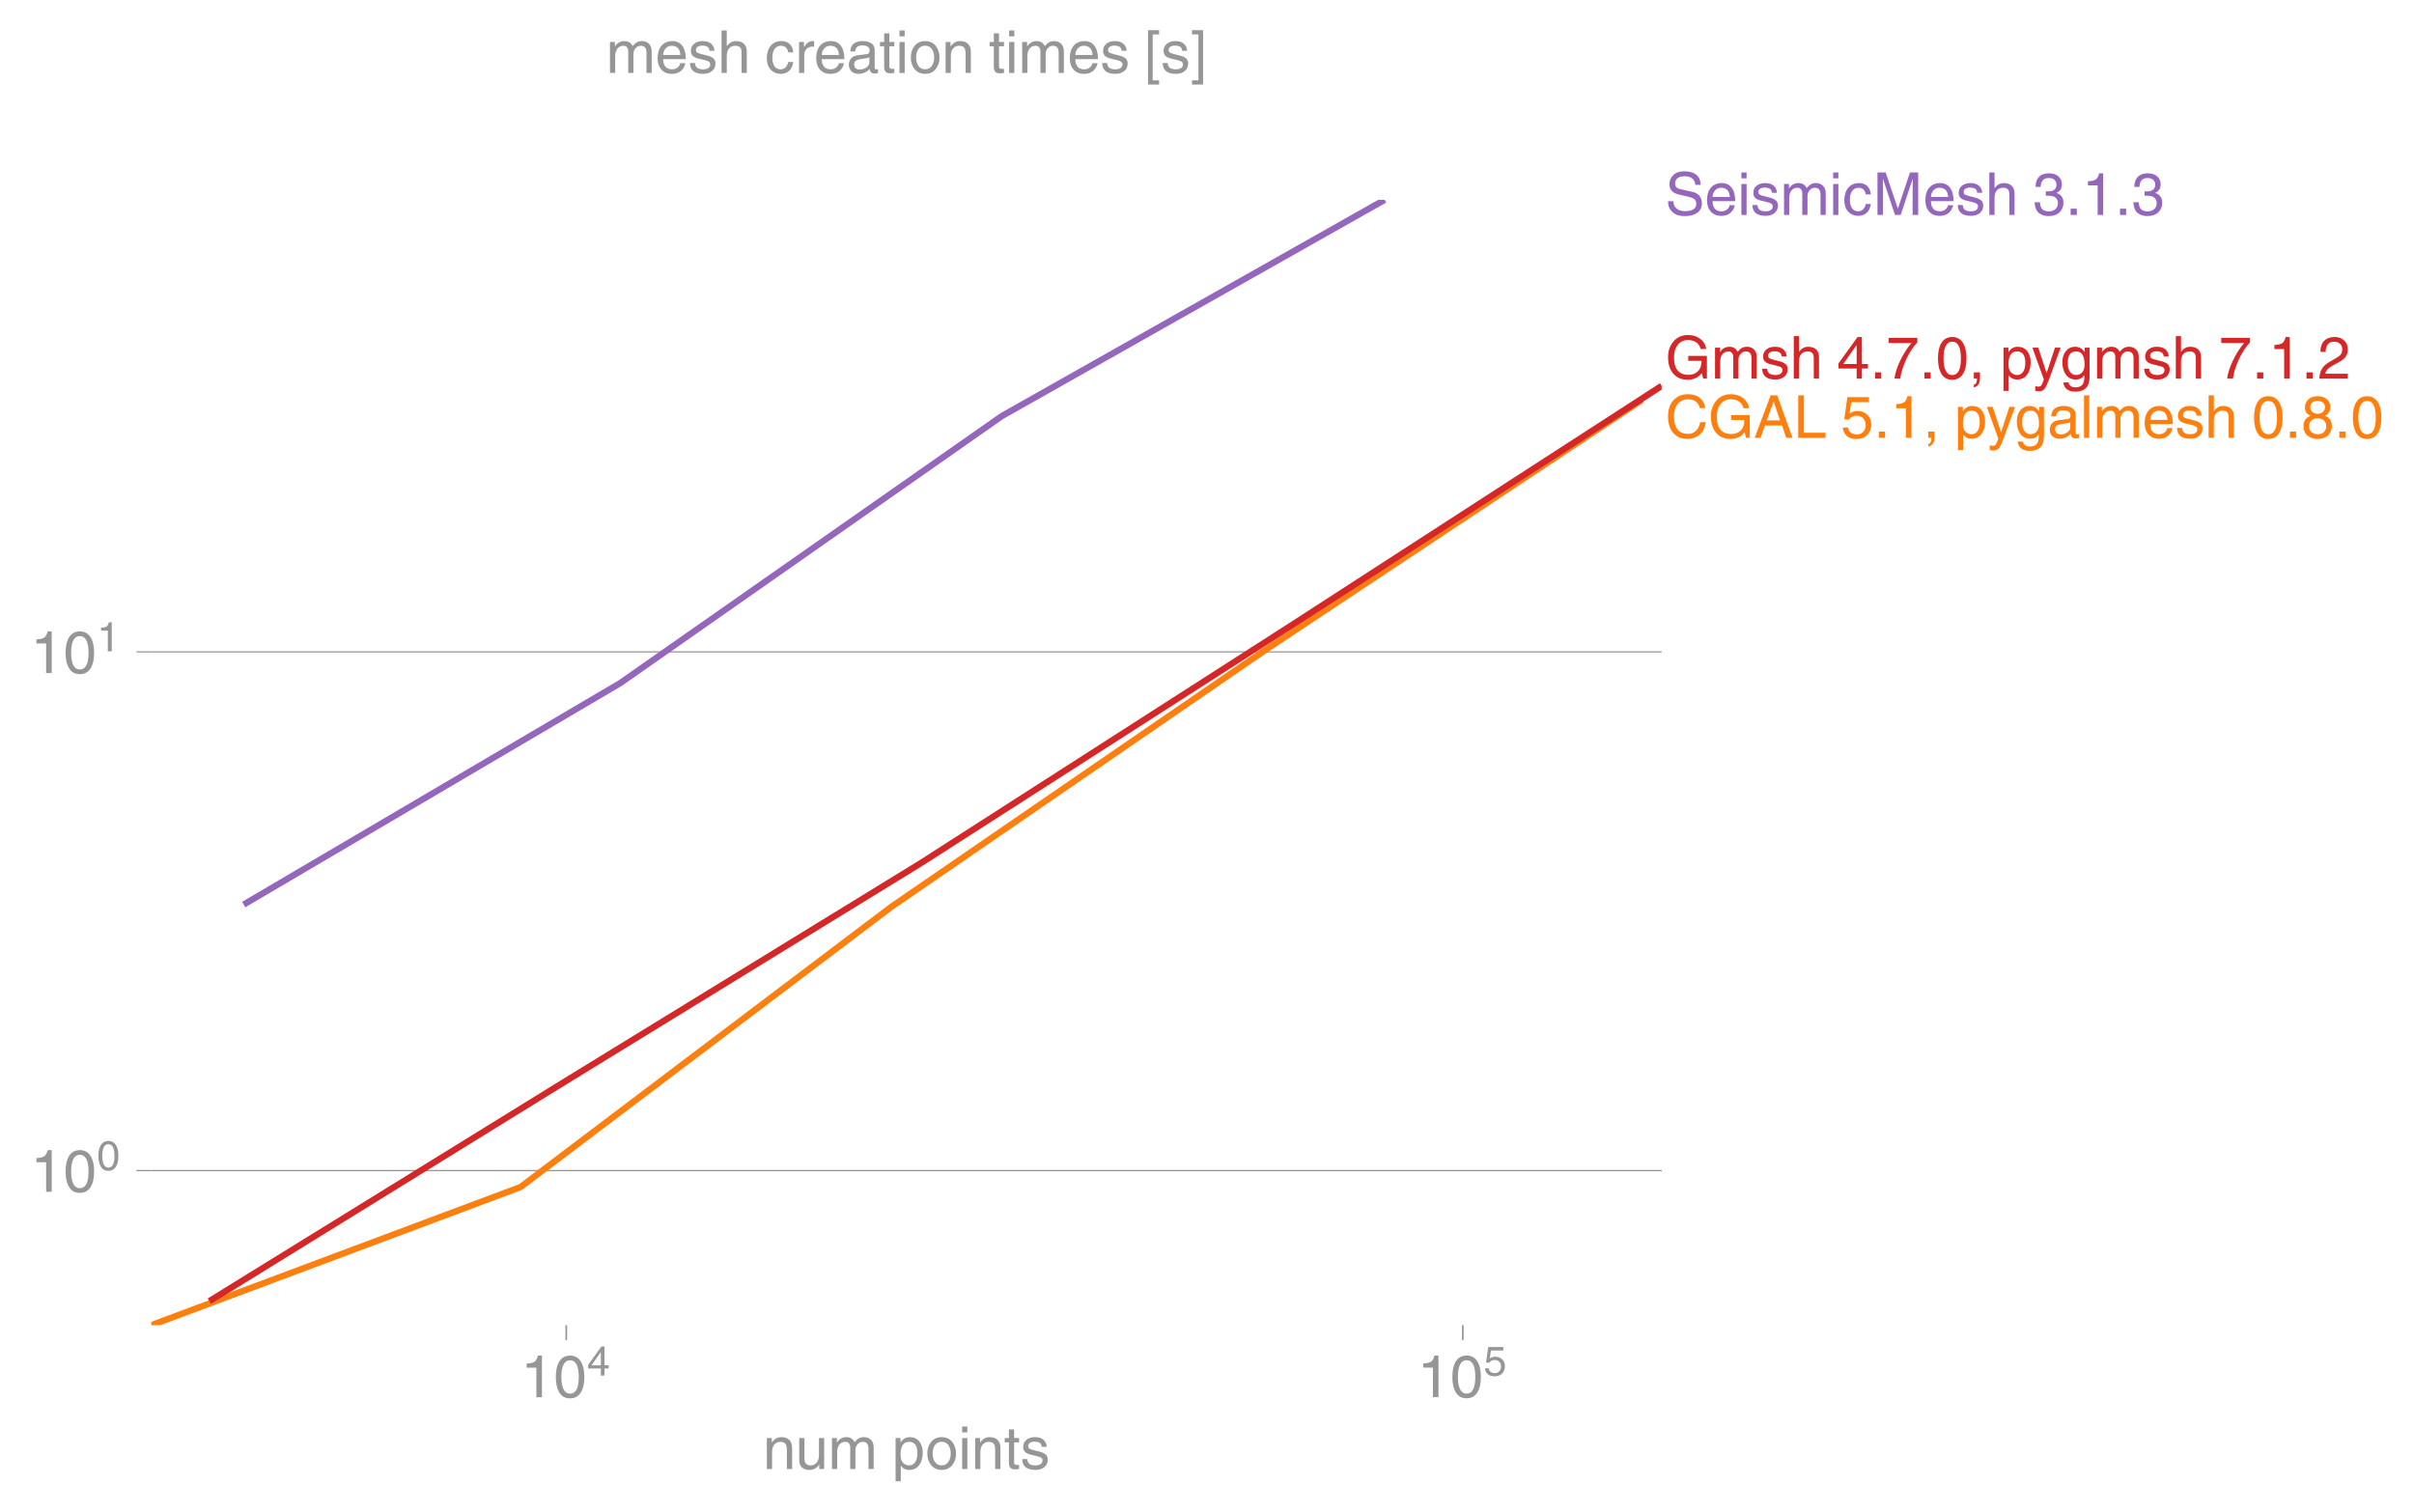
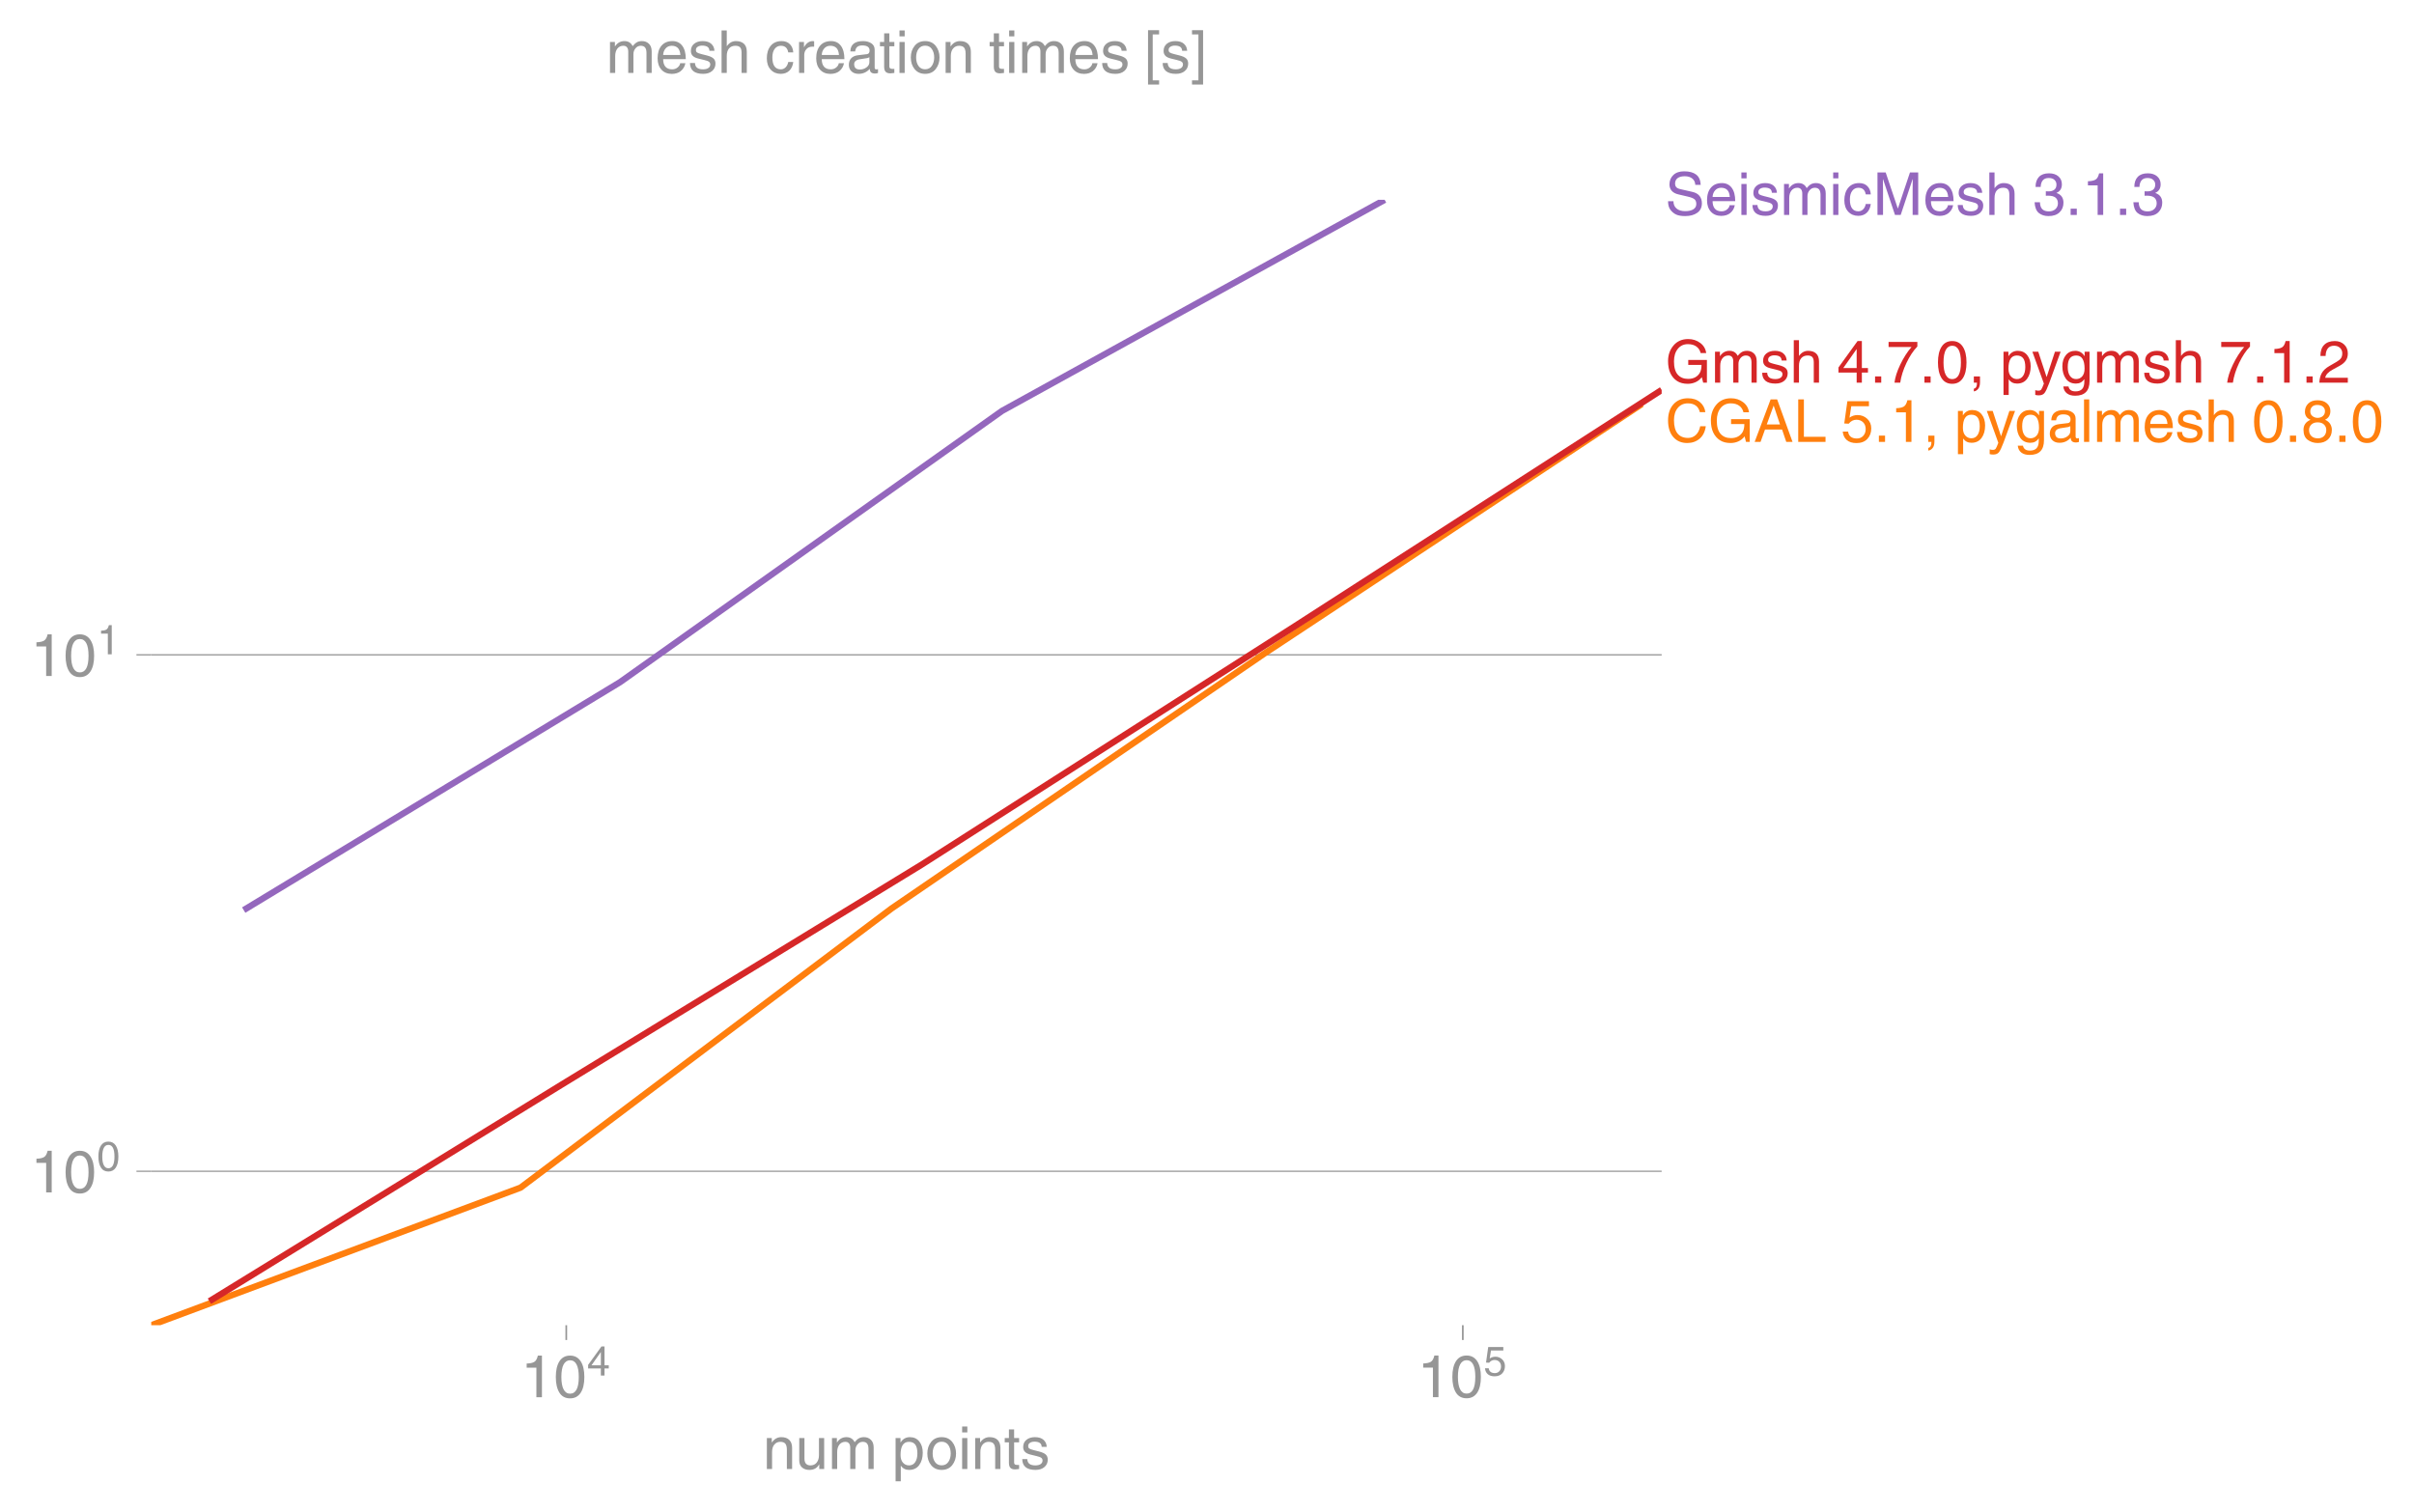
<svg xmlns="http://www.w3.org/2000/svg" xmlns:xlink="http://www.w3.org/1999/xlink" height="476.609" viewBox="0 0 570.76 357.457" width="761.013">
  <defs>
    <style>*{stroke-linecap:butt;stroke-linejoin:round}</style>
  </defs>
  <g id="figure_1">
    <path d="M0 357.457h570.76V0H0z" fill="none" id="patch_1" />
    <g id="axes_1">
      <path d="M35.76 313.361h357.12V47.25H35.76z" fill="none" id="patch_2" />
      <g id="matplotlib.axis_1">
        <g id="xtick_1">
          <g id="line2d_1">
            <defs>
-               <path d="M0 0v3.5" id="m1907644cea" stroke="#969696" stroke-width=".4" />
-             </defs>
-             <use x="133.89" xlink:href="#m1907644cea" y="313.361" fill="#969696" stroke="#969696" stroke-width=".4" />
+               <path d="M0 0v3.5" id="m2e551fec8e" stroke="#969696" stroke-width=".4" />
+             </defs>
+             <use x="133.89" xlink:href="#m2e551fec8e" y="313.361" fill="#969696" stroke="#969696" stroke-width=".4" />
          </g>
          <g transform="matrix(.14 0 0 -.14 123.11 330.41)" fill="#969696" id="text_1">
            <defs>
              <path d="M35.89 0h-9.374v49.906H10.109v6.985q8.594.28 12.782 2.75Q27.094 62.109 29 70.313h6.89z" id="HelveticaWorld-Regular-49" />
              <path d="M42.484 34.188q0 14.109-3.734 21.156-3.734 7.062-10.969 7.062-7.078 0-10.89-7.062-3.797-7.047-3.797-21.157 0-13.671 3.75-20.937Q20.609 6 27.78 6q7.235 0 10.969 7 3.734 7.016 3.734 21.188zm9.422 0q0-17.297-6.25-26.704-6.25-9.39-17.875-9.39-12.062 0-18.062 9.734-6 9.75-6 26.36 0 17.03 6.14 26.578 6.157 9.547 17.922 9.547 11.625 0 17.875-9.5t6.25-26.626z" id="HelveticaWorld-Regular-48" />
              <path d="M10.594 24.703h22.61v31.89h-.188zM42 17.093V0h-8.797v17.094H2.484v8.593L34.72 70.314H42v-45.61h10.297v-7.61z" id="HelveticaWorld-Regular-52" />
            </defs>
            <use transform="translate(0 .173)" xlink:href="#HelveticaWorld-Regular-49" />
            <use transform="translate(55.615 .173)" xlink:href="#HelveticaWorld-Regular-48" />
            <use transform="matrix(.7 0 0 .7 112.146 36.781)" xlink:href="#HelveticaWorld-Regular-52" />
          </g>
        </g>
        <g id="xtick_2">
-           <use x="345.864" xlink:href="#m1907644cea" y="313.361" fill="#969696" stroke="#969696" stroke-width=".4" id="line2d_2" />
+           <use x="345.864" xlink:href="#m2e551fec8e" y="313.361" fill="#969696" stroke="#969696" stroke-width=".4" id="line2d_2" />
          <g transform="matrix(.14 0 0 -.14 335.084 330.41)" fill="#969696" id="text_2">
            <defs>
              <path d="M14.703 40.922q5.813 4.39 13.625 4.39 9.469 0 16.281-6.296 6.813-6.297 6.813-16.22 0-10.78-6.578-17.796-6.563-7-18.422-7-10.313 0-16.266 5.047Q4.203 8.109 3.22 17.39h9.094q.671-5.672 4.437-8.672 3.766-3 10.453-3 6.485 0 10.64 4.484Q42 14.703 42 21.688q0 7.125-4.36 11.421-4.343 4.297-11.218 4.297-7.813 0-13.047-6.687l-7.563.39 5.266 37.594h36.438v-8.5H17.672z" id="HelveticaWorld-Regular-53" />
            </defs>
            <use transform="translate(0 .3)" xlink:href="#HelveticaWorld-Regular-49" />
            <use transform="translate(55.615 .3)" xlink:href="#HelveticaWorld-Regular-48" />
            <use transform="matrix(.7 0 0 .7 112.146 36.908)" xlink:href="#HelveticaWorld-Regular-53" />
          </g>
        </g>
        <g transform="matrix(.14 0 0 -.14 180.393 347.359)" fill="#969696" id="text_3">
          <defs>
            <path d="M49.219 0h-8.844v32.172q0 7.422-2.594 10.578-2.578 3.156-8.578 3.156-5.906 0-9.875-4.5-3.953-4.484-3.953-12.89V0H6.594v52.297h8.297v-7.375h.203q6.203 8.89 15.812 8.89 8.89 0 13.594-4.718 4.719-4.703 4.719-13.5z" id="HelveticaWorld-Regular-110" />
            <path d="M6.11 52.297h8.78V17.578q0-5.765 2.61-8.625Q20.125 6.11 25 6.11q6.781 0 10.594 4.797 3.812 4.813 3.812 12.578v28.813h8.782V0H39.89v7.625l-.188.188q-4.984-9.329-16.61-9.329-7.515 0-12.25 4.094Q6.11 6.688 6.11 14.703z" id="HelveticaWorld-Regular-117" />
            <path d="M6.594 52.297h8.297v-7.375h.203q5.906 8.89 15.812 8.89 9.813 0 13.922-8.5 3.75 4.594 7.266 6.547 3.515 1.953 8.703 1.953 6.781 0 11.484-4.453Q77 44.922 77 36.187V0h-8.781v33.797q0 6.094-2.297 9.094-2.297 3.015-7.422 3.015-5.172 0-8.75-4.203-3.563-4.203-3.563-9.812V0h-8.78v36.188q0 4.53-2.11 7.124-2.094 2.594-6.094 2.594-6.297 0-10.062-4.687-3.766-4.688-3.766-12.703V0H6.594z" id="HelveticaWorld-Regular-109" />
            <path d="M14.984 23.688q0-8.407 4.094-13 4.11-4.579 10.219-4.579 6.687 0 10.39 5.438 3.72 5.453 3.72 14.765 0 10.22-3.563 14.907-3.563 4.687-10.735 4.687-6.984 0-10.562-5.5-3.563-5.5-3.563-16.718zm-8.39 28.609h8.297v-7.375h.203q5.61 8.89 15.625 8.89 10.11 0 15.937-7.359 5.828-7.344 5.828-18.766 0-12.796-5.953-21Q40.578-1.515 29.5-1.515q-9.094 0-13.922 7.032h-.203v-26.22H6.594z" id="HelveticaWorld-Regular-112" />
            <path d="M12.703 26.219q0-8.735 3.953-14.375 3.953-5.64 11.219-5.64 7.531 0 11.438 5.905 3.906 5.907 3.906 14.11 0 8.297-3.907 14.078-3.906 5.797-11.437 5.797-6.969 0-11.078-5.453-4.094-5.438-4.094-14.422zm-8.984 0q0 11.672 6.484 19.625 6.5 7.968 17.672 7.968 11.438 0 17.875-8.062 6.453-8.047 6.453-19.531 0-11.516-6.406-19.625-6.39-8.11-17.922-8.11-11.078 0-17.625 7.86-6.531 7.86-6.531 19.875z" id="HelveticaWorld-Regular-111" />
            <path d="M6.594 61.813v9.968h8.781v-9.969zM15.375 0H6.594v52.297h8.781z" id="HelveticaWorld-Regular-105" />
            <path d="M17.188 45.016V10.984q0-2 1.093-3.046 1.11-1.047 3.938-1.047h3.375V0Q20.797-.688 19-.688q-5.516 0-8.063 2.641-2.53 2.64-2.53 8.547v34.516H1.311v7.28h7.094v14.595h8.781V52.297h8.407v-7.281z" id="HelveticaWorld-Regular-116" />
            <path d="M36.078 37.406q-.187 4.688-3.344 6.735-3.14 2.047-9.047 2.047-4.296 0-7.359-1.907-3.047-1.89-3.047-5.468 0-2.829 1.797-4.172 1.813-1.344 7.828-2.86l8.688-2.187q7.906-2 11.297-5.11 3.406-3.093 3.406-8.656 0-7.719-5.64-12.531-5.641-4.813-15.063-4.813-11 0-16.64 4.563-5.626 4.578-5.735 13.75h8.5q.203-5.422 3.594-8.063 3.39-2.625 10.171-2.625 5.516 0 8.766 2.188 3.25 2.203 3.25 6.11 0 2.78-2.11 4.437-2.093 1.672-8.296 3.078l-10.203 2.5q-6.203 1.562-9.157 4.656-2.953 3.094-2.953 8.031 0 7.72 5.516 12.203 5.531 4.5 14.406 4.5 9.485 0 14.531-4.624 5.047-4.61 5.344-11.782z" id="HelveticaWorld-Regular-115" />
          </defs>
          <use xlink:href="#HelveticaWorld-Regular-110" />
          <use x="55.176" xlink:href="#HelveticaWorld-Regular-117" />
          <use x="109.961" xlink:href="#HelveticaWorld-Regular-109" />
          <use x="192.969" xlink:href="#HelveticaWorld-Regular-32" />
          <use x="217.383" xlink:href="#HelveticaWorld-Regular-112" />
          <use x="273.877" xlink:href="#HelveticaWorld-Regular-111" />
          <use x="329.785" xlink:href="#HelveticaWorld-Regular-105" />
          <use x="351.807" xlink:href="#HelveticaWorld-Regular-110" />
          <use x="406.982" xlink:href="#HelveticaWorld-Regular-116" />
          <use x="434.668" xlink:href="#HelveticaWorld-Regular-115" />
        </g>
      </g>
      <g id="matplotlib.axis_2">
        <g id="ytick_1">
-           <path clip-path="url(#pe40f10e395)" d="M35.76 276.797h357.12" fill="none" stroke="#969696" stroke-linecap="square" stroke-width=".3" id="line2d_3" />
+           <path clip-path="url(#pb61e67ab07)" d="M35.76 276.956h357.12" fill="none" stroke="#969696" stroke-linecap="square" stroke-width=".3" id="line2d_3" />
          <g id="line2d_4">
            <defs>
-               <path d="M0 0h-3.5" id="m77919f182f" stroke="#969696" stroke-width=".3" />
-             </defs>
-             <use x="35.76" xlink:href="#m77919f182f" y="276.797" fill="#969696" stroke="#969696" stroke-width=".3" />
-           </g>
-           <g transform="matrix(.14 0 0 -.14 7.2 281.822)" fill="#969696" id="text_4">
+               <path d="M0 0h-3.5" id="ma4480d28d2" stroke="#969696" stroke-width=".3" />
+             </defs>
+             <use x="35.76" xlink:href="#ma4480d28d2" y="276.956" fill="#969696" stroke="#969696" stroke-width=".3" />
+           </g>
+           <g transform="matrix(.14 0 0 -.14 7.2 281.98)" fill="#969696" id="text_4">
            <use transform="translate(0 .173)" xlink:href="#HelveticaWorld-Regular-49" />
            <use transform="translate(55.615 .173)" xlink:href="#HelveticaWorld-Regular-48" />
            <use transform="matrix(.7 0 0 .7 112.146 36.781)" xlink:href="#HelveticaWorld-Regular-48" />
          </g>
        </g>
        <g id="ytick_2">
-           <path clip-path="url(#pe40f10e395)" d="M35.76 154.145h357.12" fill="none" stroke="#969696" stroke-linecap="square" stroke-width=".3" id="line2d_5" />
-           <use x="35.76" xlink:href="#m77919f182f" y="154.145" fill="#969696" stroke="#969696" stroke-width=".3" id="line2d_6" />
-           <g transform="matrix(.14 0 0 -.14 7.2 159.17)" fill="#969696" id="text_5">
+           <path clip-path="url(#pb61e67ab07)" d="M35.76 154.837h357.12" fill="none" stroke="#969696" stroke-linecap="square" stroke-width=".3" id="line2d_5" />
+           <use x="35.76" xlink:href="#ma4480d28d2" y="154.837" fill="#969696" stroke="#969696" stroke-width=".3" id="line2d_6" />
+           <g transform="matrix(.14 0 0 -.14 7.2 159.862)" fill="#969696" id="text_5">
            <use transform="translate(0 .173)" xlink:href="#HelveticaWorld-Regular-49" />
            <use transform="translate(55.615 .173)" xlink:href="#HelveticaWorld-Regular-48" />
            <use transform="matrix(.7 0 0 .7 112.146 36.781)" xlink:href="#HelveticaWorld-Regular-49" />
          </g>
        </g>
      </g>
-       <path clip-path="url(#pe40f10e395)" d="M35.76 313.361l87.32-32.675 87.679-66.272 88.498-60.785 88.94-59.046" fill="none" stroke="#ff7f0e" stroke-linecap="square" stroke-width="1.5" id="line2d_7" />
-       <path clip-path="url(#pe40f10e395)" d="M49.515 307.66l83.199-51.391 85.086-52.225 88.303-56.657 86.777-56.144" fill="none" stroke="#d62728" stroke-linecap="square" stroke-width="1.5" id="line2d_8" />
-       <path clip-path="url(#pe40f10e395)" d="M57.619 213.89l88.985-52.337 90.31-63.194 90.474-51.11" fill="none" stroke="#9467bd" stroke-linecap="square" stroke-width="1.5" id="line2d_9" />
-       <g transform="matrix(.14 0 0 -.14 393.777 103.53)" fill="#ff7f0e" id="text_6">
+       <path clip-path="url(#pb61e67ab07)" d="M35.76 313.361l87.32-32.533 87.679-65.984 88.498-60.521 88.94-58.79" fill="none" stroke="#ff7f0e" stroke-linecap="square" stroke-width="1.5" id="line2d_7" />
+       <path clip-path="url(#pb61e67ab07)" d="M49.515 307.684l83.199-51.167 85.086-51.998 88.303-56.41 86.777-55.9" fill="none" stroke="#d62728" stroke-linecap="square" stroke-width="1.5" id="line2d_8" />
+       <path clip-path="url(#pb61e67ab07)" d="M57.619 215.196l88.985-53.893 90.31-64.138 90.474-49.916" fill="none" stroke="#9467bd" stroke-linecap="square" stroke-width="1.5" id="line2d_9" />
+       <g transform="matrix(.14 0 0 -.14 393.777 104.488)" fill="#ff7f0e" id="text_6">
        <defs>
          <path d="M58.016 50.203q-1.625 7.313-6.782 11.094-5.14 3.797-13.343 3.797-10.594 0-17.047-7.703-6.438-7.688-6.438-20.766 0-15.14 6.094-22.547 6.11-7.39 17.688-7.39 7.609 0 13.093 5.046 5.5 5.063 7.407 14.688h9.421Q66.22 12.594 57.625 5.344t-20.906-7.25q-14.703 0-23.516 10.11Q4.391 18.311 4.391 36.28q0 17.328 9.203 27.36 9.203 10.047 24.297 10.047 12.5 0 20.265-6.454 7.766-6.437 9.235-17.03z" id="HelveticaWorld-Regular-67" />
          <path d="M38.484 38.375h31.532V0h-6.297l-2.344 9.281Q56.781 3.421 50.578.75q-6.187-2.656-12.875-2.656-10.797 0-18.047 4.703-7.25 4.719-11.265 13.015-4 8.313-4 20.72 0 15.468 9.203 26.312 9.203 10.843 24.781 10.843 11.625 0 20.313-6.5Q67.39 60.688 68.796 50h-9.375q-1.703 7.078-7.219 11.078-5.516 4.016-14.312 4.016-10.594 0-17.047-7.985-6.438-7.984-6.438-21.125 0-15.28 6.39-22.437Q27.204 6.39 38.282 6.39q7.235 0 12.235 2.859 5 2.86 7.687 7.766 2.688 4.906 2.688 13.062H38.484z" id="HelveticaWorld-Regular-71" />
          <path d="M44 29.5L33.406 61.078h-.203L21.687 29.5zm-25.297-8.594L11.188 0h-9.97l27 71.781h10.985L65.187 0H54.594l-7.078 20.906z" id="HelveticaWorld-Regular-65" />
          <path d="M17.672 8.594h36.531V0H8.11v71.781h9.563z" id="HelveticaWorld-Regular-76" />
          <path d="M19.094 0H8.687v10.594h10.407z" id="HelveticaWorld-Regular-46" />
          <path d="M8.688 10.594h10.406V.78q0-7.422-3.078-11.172-3.078-3.765-7.328-4.312v4.594Q14.015-9.422 14.015 0H8.687z" id="HelveticaWorld-Regular-44" />
          <path d="M39.016 52.297h9.562L29.891.984q-.5-1.375-.985-2.593-4.25-11.329-7.328-15.547-3.078-4.235-9.953-4.235-3.61 0-5.906.782v8.015q2.484-.89 5.468-.89 3.22 0 4.704 2.03 1.5 2.032 4.421 9.938L.875 52.297h9.922L24.812 9.719H25z" id="HelveticaWorld-Regular-121" />
          <path d="M12.984 26.313q0-9.61 3.813-14.907Q20.609 6.11 27.094 6.11q6.312 0 10.312 4.579 4 4.593 4 13 0 11.03-3.5 16.625-3.484 5.593-10.61 5.593-7.171 0-10.75-4.765-3.562-4.766-3.562-14.828zM49.812 2.983q0-12.609-6.062-18.797-6.047-6.203-18.266-6.203-8.78 0-13.984 4.047Q6.297-13.922 5.516-6.39h8.796q.672-3.812 3.532-6.062 2.86-2.25 8.281-2.25 7.375 0 11.125 3.969 3.766 3.953 3.766 12.828v3.719h-.188q-4.937-7.329-13.922-7.329-11.187 0-17.093 8.25-5.907 8.25-5.907 20.953 0 11.625 5.953 18.875 5.97 7.25 15.829 7.25 9.906 0 15.625-8.89h.187v7.375h8.313z" id="HelveticaWorld-Regular-103" />
          <path d="M38.375 26.703q-.969-1.015-3.828-1.656-2.86-.625-10.672-1.656-5.766-.688-8.469-2.844-2.703-2.14-2.703-5.656 0-4.297 2.281-6.688 2.297-2.39 7.329-2.39 6.296 0 11.171 3.578 4.891 3.593 4.891 8.718zM6.203 36.375q.297 8.844 5.734 13.14 5.454 4.297 15.844 4.297 8.297 0 13.907-3.765 5.624-3.75 5.624-10.844V9.078Q47.313 6 50.094 6q1.125 0 2.89.39V0Q50.594-.984 48-.984q-4.5 0-6.703 1.921-2.188 1.938-2.281 6.047-7.516-8.5-18.891-8.5-7.422 0-11.922 4.204Q3.72 6.89 3.72 13.624q0 6.89 3.906 11.125Q11.531 29 19 29.89l15.516 1.891q4.203.64 4.203 6.203 0 4.11-3.047 6.297-3.047 2.203-9.25 2.203-5.516 0-8.485-2.437-2.953-2.438-3.53-7.672z" id="HelveticaWorld-Regular-97" />
          <path d="M15.375 0H6.594v71.781h8.781z" id="HelveticaWorld-Regular-108" />
          <path d="M42.484 30.328q-.687 8.485-4.5 12.031-3.797 3.547-10.109 3.547-6.39 0-10.328-4.5-3.922-4.484-4.172-11.078zm8.391-13.922q-1.453-8.11-7.953-13.422-5.719-4.5-15.047-4.593-10.984.093-17.438 7.203Q4 12.704 4 24.704q0 13.78 6.64 21.437 6.641 7.672 18.47 7.672 10.593 0 16.546-7.922 5.953-7.907 5.953-22.594H13.375q0-8.203 3.813-12.703Q21 6.109 28.608 6.109q5.375 0 9.235 3.235 3.86 3.25 4.25 7.062z" id="HelveticaWorld-Regular-101" />
          <path d="M49.219 0h-8.844v34.188q0 6.296-2.438 9-2.437 2.718-7.953 2.718-6.797 0-10.703-4.406-3.906-4.39-3.906-12.984V0H6.594v71.781h8.781V45.312h.203q6 8.5 15.328 8.5 8.594 0 13.453-4.5 4.86-4.484 4.86-13.718z" id="HelveticaWorld-Regular-104" />
          <path d="M27.594 40.578q5.422 0 8.953 3.094 3.547 3.11 3.547 8.234 0 4.594-3.407 7.547-3.39 2.953-9.687 2.953-5.61 0-8.672-3.11-3.047-3.093-3.047-7.874 0-5.125 3.813-7.984 3.812-2.86 8.5-2.86zm.093-7.562q-6.78 0-10.64-3.766-3.86-3.766-3.86-9.234 0-6.297 3.907-10.157Q21 6 28.219 6q6.406 0 10.234 3.86 3.828 3.859 3.828 10.265 0 5.469-3.828 9.172-3.828 3.719-10.766 3.719zM49.22 52.203q0-10.594-9.032-14.797 6.204-2.781 8.86-7.36 2.656-4.562 2.656-9.733 0-10.016-6.453-16.125-6.438-6.094-17.375-6.094-9.563 0-16.813 5.25-7.25 5.25-7.25 17.062 0 11.922 11.907 16.907-9.516 3.796-9.516 13.671 0 8.297 5.64 13.813 5.641 5.516 15.641 5.516 10.016 0 15.875-5.204 5.86-5.203 5.86-12.906z" id="HelveticaWorld-Regular-56" />
        </defs>
        <use xlink:href="#HelveticaWorld-Regular-67" />
        <use x="72.314" xlink:href="#HelveticaWorld-Regular-71" />
        <use x="149.414" xlink:href="#HelveticaWorld-Regular-65" />
        <use x="216.113" xlink:href="#HelveticaWorld-Regular-76" />
        <use x="271.729" xlink:href="#HelveticaWorld-Regular-32" />
        <use x="296.143" xlink:href="#HelveticaWorld-Regular-53" />
        <use x="351.758" xlink:href="#HelveticaWorld-Regular-46" />
        <use x="379.541" xlink:href="#HelveticaWorld-Regular-49" />
        <use x="435.156" xlink:href="#HelveticaWorld-Regular-44" />
        <use x="462.939" xlink:href="#HelveticaWorld-Regular-32" />
        <use x="487.354" xlink:href="#HelveticaWorld-Regular-112" />
        <use x="541.848" xlink:href="#HelveticaWorld-Regular-121" />
        <use x="589.457" xlink:href="#HelveticaWorld-Regular-103" />
        <use x="645.365" xlink:href="#HelveticaWorld-Regular-97" />
        <use x="700.297" xlink:href="#HelveticaWorld-Regular-108" />
        <use x="722.318" xlink:href="#HelveticaWorld-Regular-109" />
        <use x="805.326" xlink:href="#HelveticaWorld-Regular-101" />
        <use x="860.746" xlink:href="#HelveticaWorld-Regular-115" />
        <use x="910.746" xlink:href="#HelveticaWorld-Regular-104" />
        <use x="965.922" xlink:href="#HelveticaWorld-Regular-32" />
        <use x="990.336" xlink:href="#HelveticaWorld-Regular-48" />
        <use x="1045.951" xlink:href="#HelveticaWorld-Regular-46" />
        <use x="1073.734" xlink:href="#HelveticaWorld-Regular-56" />
        <use x="1129.35" xlink:href="#HelveticaWorld-Regular-46" />
        <use x="1157.133" xlink:href="#HelveticaWorld-Regular-48" />
      </g>
-       <g transform="matrix(.14 0 0 -.14 393.777 89.53)" fill="#d62728" id="text_7">
+       <g transform="matrix(.14 0 0 -.14 393.777 90.488)" fill="#d62728" id="text_7">
        <defs>
          <path d="M3.719 68.797h48.578v-7.719Q42.28 50.875 33.984 33.484 25.687 16.11 23.391 0h-9.672q1.469 13.281 9.719 30.531 8.25 17.266 18.953 29.672H3.719z" id="HelveticaWorld-Regular-55" />
          <path d="M4.39 45.125q0 12.39 6.391 18.781 6.406 6.407 17.938 6.407 9.656 0 15.812-5.86 6.157-5.86 6.157-15.14 0-7.22-3.547-12.188-3.532-4.953-10.422-8.703l-12.11-6.64Q13.922 15.921 12.5 8.296h38.188V0H2.593q.39 9.906 4.297 16.5 3.906 6.594 12.203 11.375l12.593 7.328q5.032 2.89 7.329 5.984 2.297 3.094 2.297 8.516 0 5.375-3.766 9.031-3.75 3.672-10.156 3.672-7.078 0-10.594-4.672-3.516-4.656-3.61-12.609z" id="HelveticaWorld-Regular-50" />
        </defs>
        <use xlink:href="#HelveticaWorld-Regular-71" />
        <use x="77.1" xlink:href="#HelveticaWorld-Regular-109" />
        <use x="160.107" xlink:href="#HelveticaWorld-Regular-115" />
        <use x="210.107" xlink:href="#HelveticaWorld-Regular-104" />
        <use x="265.283" xlink:href="#HelveticaWorld-Regular-32" />
        <use x="289.697" xlink:href="#HelveticaWorld-Regular-52" />
        <use x="345.313" xlink:href="#HelveticaWorld-Regular-46" />
        <use x="373.096" xlink:href="#HelveticaWorld-Regular-55" />
        <use x="428.711" xlink:href="#HelveticaWorld-Regular-46" />
        <use x="456.494" xlink:href="#HelveticaWorld-Regular-48" />
        <use x="512.109" xlink:href="#HelveticaWorld-Regular-44" />
        <use x="539.893" xlink:href="#HelveticaWorld-Regular-32" />
        <use x="564.307" xlink:href="#HelveticaWorld-Regular-112" />
        <use x="618.801" xlink:href="#HelveticaWorld-Regular-121" />
        <use x="666.41" xlink:href="#HelveticaWorld-Regular-103" />
        <use x="722.318" xlink:href="#HelveticaWorld-Regular-109" />
        <use x="805.326" xlink:href="#HelveticaWorld-Regular-115" />
        <use x="855.326" xlink:href="#HelveticaWorld-Regular-104" />
        <use x="910.502" xlink:href="#HelveticaWorld-Regular-32" />
        <use x="934.916" xlink:href="#HelveticaWorld-Regular-55" />
        <use x="990.531" xlink:href="#HelveticaWorld-Regular-46" />
        <use x="1018.314" xlink:href="#HelveticaWorld-Regular-49" />
        <use x="1073.93" xlink:href="#HelveticaWorld-Regular-46" />
        <use x="1101.713" xlink:href="#HelveticaWorld-Regular-50" />
      </g>
      <g transform="matrix(.14 0 0 -.14 393.777 50.825)" fill="#9467bd" id="text_8">
        <defs>
          <path d="M50.39 50.781q-.296 6.844-5.109 10.719-4.797 3.875-12.656 3.875-7.922 0-12.172-3.25-4.234-3.234-4.234-9.344 0-3.265 1.843-5.61 1.86-2.343 6.641-3.468l20.516-4.687q8.297-1.813 12.297-6.875 4.015-5.047 4.015-12.313 0-10.64-7.812-16.187-7.813-5.547-20.313-5.547-9.531 0-15.031 2.437-5.484 2.453-9.734 7.766-4.25 5.328-4.25 14.89h9.093q0-8 5.313-12.406 5.328-4.39 14.5-4.39 8.89 0 13.844 3.156 4.953 3.156 4.953 8.953 0 5.281-2.953 7.89Q46.188 29 37.594 31l-15.469 3.625q-7.719 1.75-11.531 6.125Q6.78 45.125 6.78 51.516q0 9.672 6.516 15.922 6.531 6.25 18.203 6.25 13.172 0 20.328-5.5 7.156-5.485 7.688-17.407z" id="HelveticaWorld-Regular-83" />
          <path d="M39.594 34.719q-1.89 11.187-12.39 11.187-6.5 0-10.454-5.203-3.953-5.203-3.953-14.484 0-10.11 3.656-15.11 3.672-5 10.64-5 4.688 0 8.11 3.438 3.422 3.437 4.39 8.953h8.5q-1.312-9.703-6.859-14.86-5.547-5.156-14.328-5.156-10.297 0-16.89 7.047-6.594 7.063-6.594 19.172 0 13.281 6.594 21.188 6.593 7.922 18.5 7.922 8.687 0 13.843-5.204 5.157-5.203 5.735-13.89z" id="HelveticaWorld-Regular-99" />
          <path d="M67.484 0v42.39q0 .829.094 8.126t.094 9.78h-.281L47.312 0h-9.609L17.578 60.203h-.297q0-3.61.094-10.297.11-6.687.11-7.515V0H8.108v71.781h13.86L42.39 11.078h.28l20.313 60.703h13.922V0z" id="HelveticaWorld-Regular-77" />
          <path d="M22.406 39.984q2.203-.187 4.594-.187 6.203 0 9.781 2.86 3.594 2.859 3.594 8.656 0 4.687-3.344 7.89-3.343 3.203-9.64 3.203-6.985 0-10.235-4.11-3.234-4.093-3.437-10.983h-8.64q0 10.984 5.765 16.984 5.765 6.016 16.937 6.016 9.922 0 15.828-5.11 5.907-5.094 5.907-13.39 0-10.704-9.032-14.5v-.204q11.72-4 11.72-16.406 0-9.906-6.595-16.265-6.593-6.344-18.703-6.344-9.906 0-16.312 5.203Q4.204 8.5 3.422 21.484H12.5q.203-8.109 4-11.797Q20.313 6 27.484 6q6.938 0 11.141 3.86 4.203 3.859 4.203 9.718 0 6.406-4.016 9.672-4 3.266-12.39 3.266-2 0-4.016-.094z" id="HelveticaWorld-Regular-51" />
        </defs>
        <use xlink:href="#HelveticaWorld-Regular-83" />
        <use x="66.211" xlink:href="#HelveticaWorld-Regular-101" />
        <use x="121.631" xlink:href="#HelveticaWorld-Regular-105" />
        <use x="143.652" xlink:href="#HelveticaWorld-Regular-115" />
        <use x="193.652" xlink:href="#HelveticaWorld-Regular-109" />
        <use x="276.66" xlink:href="#HelveticaWorld-Regular-105" />
        <use x="298.682" xlink:href="#HelveticaWorld-Regular-99" />
        <use x="349.951" xlink:href="#HelveticaWorld-Regular-77" />
        <use x="434.961" xlink:href="#HelveticaWorld-Regular-101" />
        <use x="490.381" xlink:href="#HelveticaWorld-Regular-115" />
        <use x="540.381" xlink:href="#HelveticaWorld-Regular-104" />
        <use x="595.557" xlink:href="#HelveticaWorld-Regular-32" />
        <use x="619.971" xlink:href="#HelveticaWorld-Regular-51" />
        <use x="675.586" xlink:href="#HelveticaWorld-Regular-46" />
        <use x="703.369" xlink:href="#HelveticaWorld-Regular-49" />
        <use x="758.984" xlink:href="#HelveticaWorld-Regular-46" />
        <use x="786.768" xlink:href="#HelveticaWorld-Regular-51" />
      </g>
      <g transform="matrix(.14 0 0 -.14 143.302 17.25)" fill="#969696" id="text_9">
        <defs>
          <path d="M15.375 0H6.594v52.297h8.297v-8.688h.203q5.703 10.203 14.687 10.203 1.422 0 2.297-.296V44.39h-3.266q-5.906 0-9.671-4.016-3.766-4-3.766-9.953z" id="HelveticaWorld-Regular-114" />
          <path d="M14.203-12.5H25v-7.078H6.297v91.797H25v-7.125H14.203z" id="HelveticaWorld-Regular-91" />
          <path d="M13.625 65.094H2.781v7.125h18.703v-91.797H2.781v7.078h10.844z" id="HelveticaWorld-Regular-93" />
        </defs>
        <use xlink:href="#HelveticaWorld-Regular-109" />
        <use x="83.008" xlink:href="#HelveticaWorld-Regular-101" />
        <use x="138.428" xlink:href="#HelveticaWorld-Regular-115" />
        <use x="188.428" xlink:href="#HelveticaWorld-Regular-104" />
        <use x="243.604" xlink:href="#HelveticaWorld-Regular-32" />
        <use x="268.018" xlink:href="#HelveticaWorld-Regular-99" />
        <use x="319.287" xlink:href="#HelveticaWorld-Regular-114" />
        <use x="350.855" xlink:href="#HelveticaWorld-Regular-101" />
        <use x="406.275" xlink:href="#HelveticaWorld-Regular-97" />
        <use x="461.207" xlink:href="#HelveticaWorld-Regular-116" />
        <use x="488.893" xlink:href="#HelveticaWorld-Regular-105" />
        <use x="510.914" xlink:href="#HelveticaWorld-Regular-111" />
        <use x="566.822" xlink:href="#HelveticaWorld-Regular-110" />
        <use x="621.998" xlink:href="#HelveticaWorld-Regular-32" />
        <use x="646.412" xlink:href="#HelveticaWorld-Regular-116" />
        <use x="674.098" xlink:href="#HelveticaWorld-Regular-105" />
        <use x="696.119" xlink:href="#HelveticaWorld-Regular-109" />
        <use x="779.127" xlink:href="#HelveticaWorld-Regular-101" />
        <use x="834.547" xlink:href="#HelveticaWorld-Regular-115" />
        <use x="884.547" xlink:href="#HelveticaWorld-Regular-32" />
        <use x="908.961" xlink:href="#HelveticaWorld-Regular-91" />
        <use x="936.744" xlink:href="#HelveticaWorld-Regular-115" />
        <use x="986.744" xlink:href="#HelveticaWorld-Regular-93" />
      </g>
    </g>
  </g>
  <defs>
-     <clipPath id="pe40f10e395">
+     <clipPath id="pb61e67ab07">
      <path d="M35.76 47.249h357.12v266.112H35.76z" />
    </clipPath>
  </defs>
</svg>
